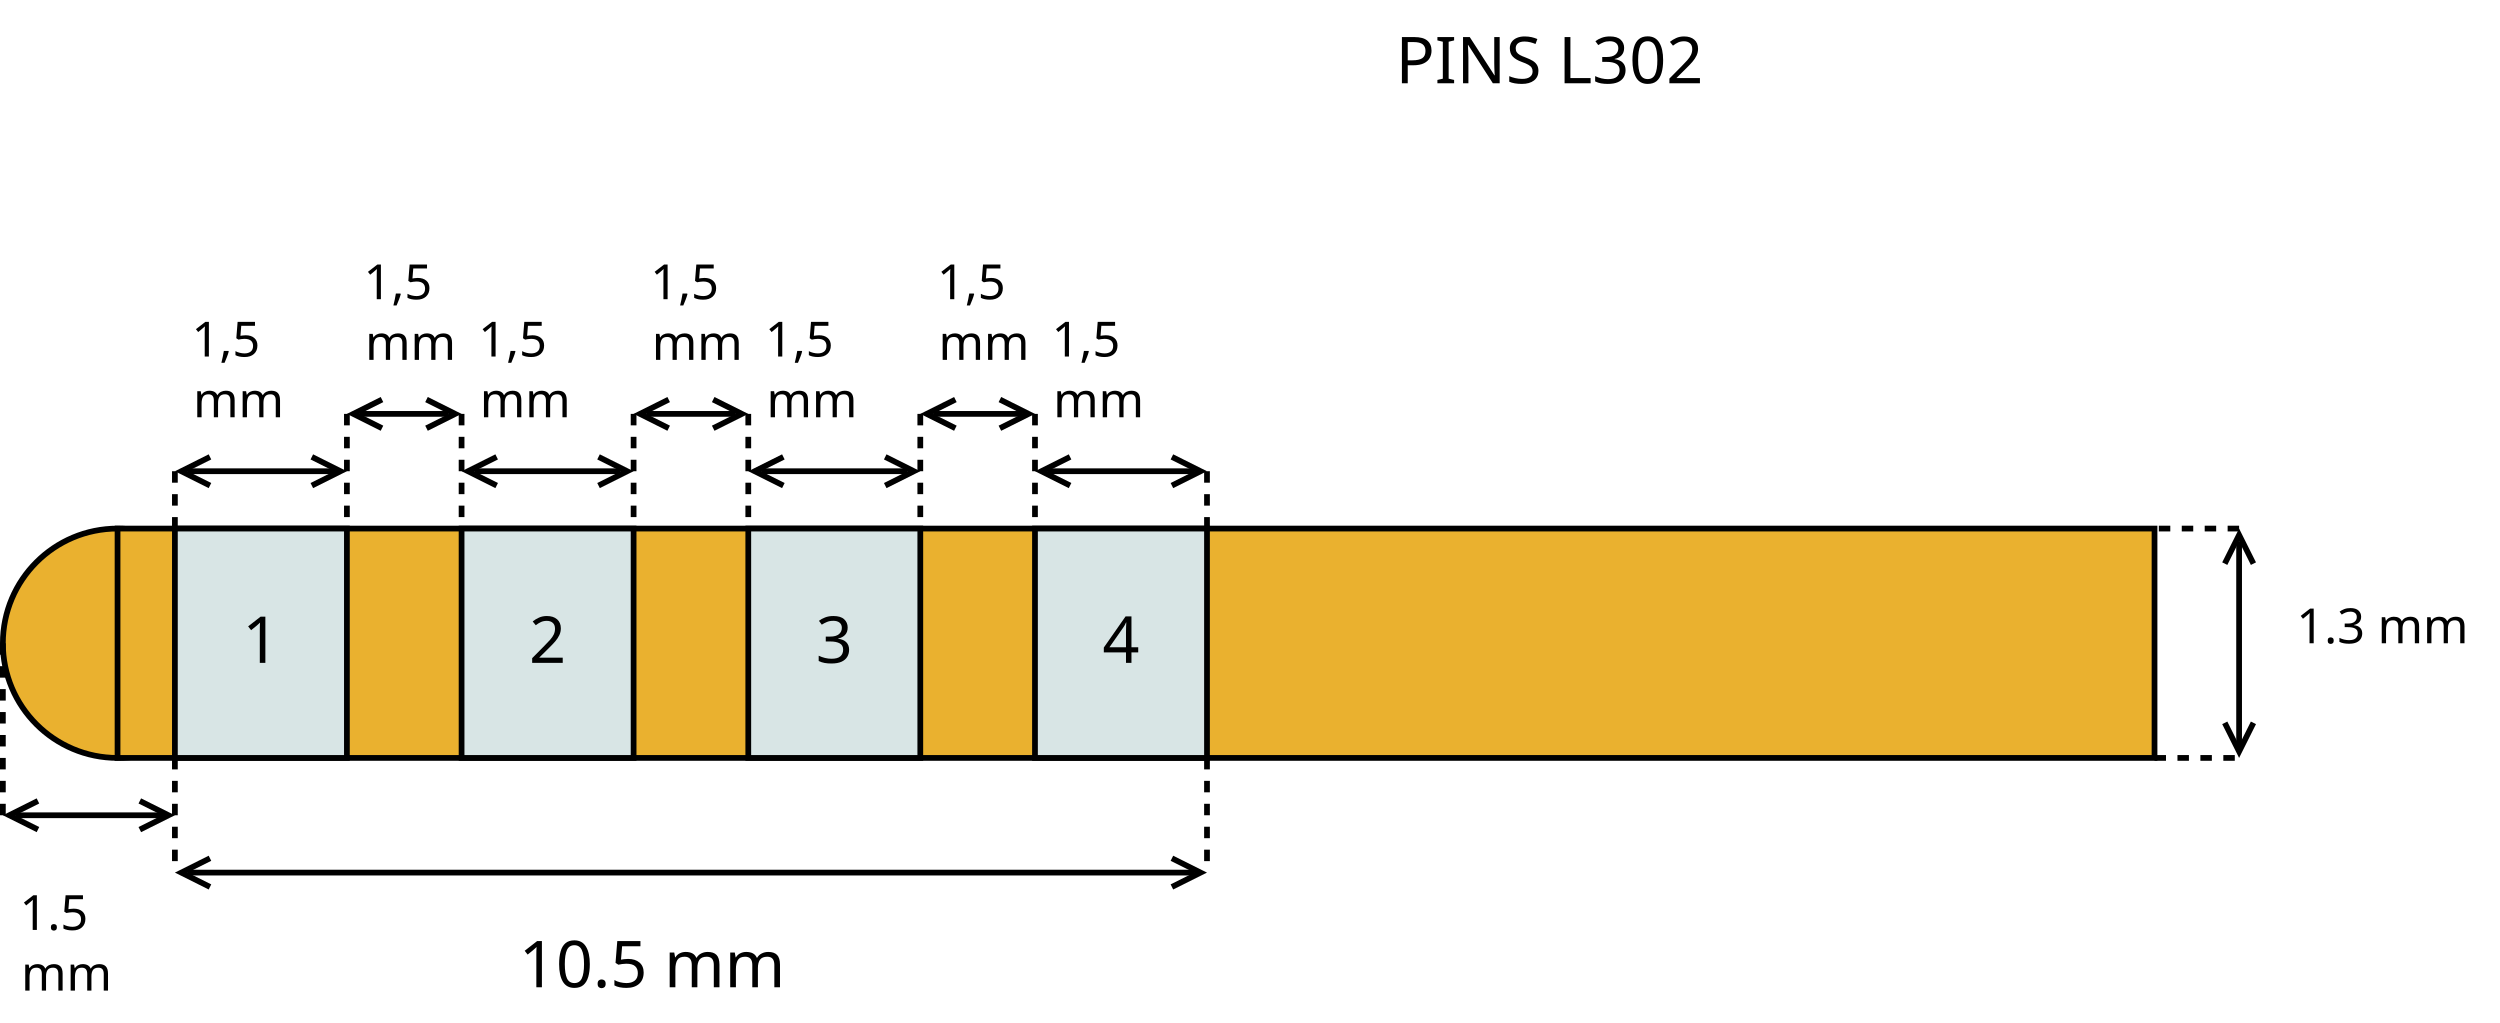
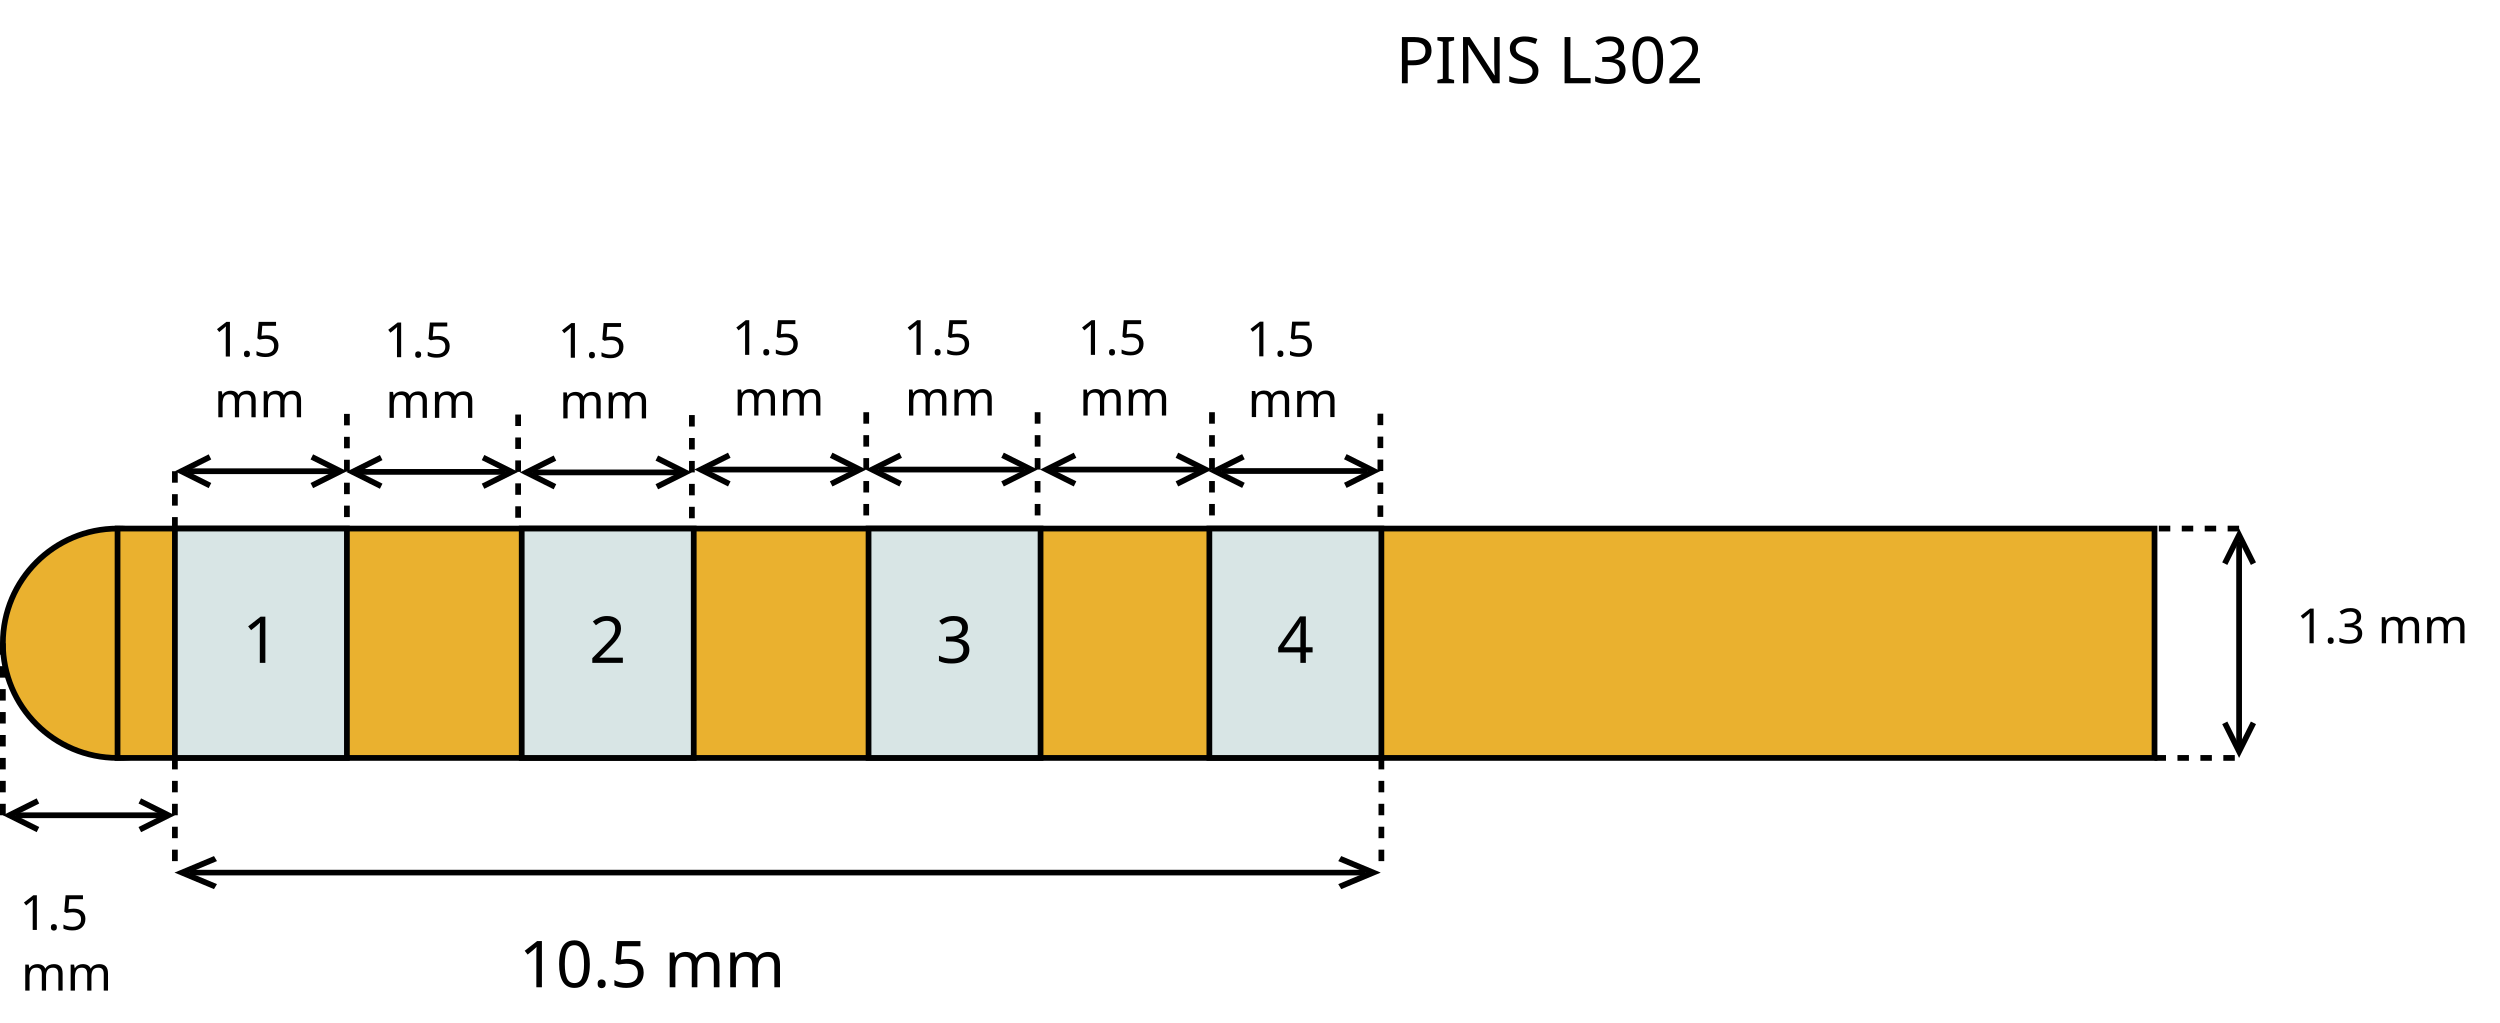
- <svg xmlns="http://www.w3.org/2000/svg" width="44cm" height="18cm" viewBox="79 443 872 342">
+ <svg xmlns="http://www.w3.org/2000/svg" width="44cm" height="18cm" viewBox="79 443 872 342" version="1.1" id="svg1989">
+   <defs id="defs1993" />
  <g id="Background" />
-   <g id="Background" />
-   <g id="Background" />
-   <g id="Background" />
-   <g id="Background" />
-   <g id="Background" />
+   <g id="g1764" />
+   <g id="g1766" />
+   <g id="g1768" />
+   <g id="g1770" />
+   <g id="g1772" />
  <g id="L302">
-     <g>
-       <ellipse style="fill: #eab12f; fill-opacity: 1; stroke-opacity: 1; stroke-width: 2; stroke: #000000" cx="120" cy="660" rx="40" ry="40" />
-       <text font-size="12.8" style="fill: #000000; fill-opacity: 1; stroke: none;text-anchor:middle;font-family:sans-serif;font-style:normal;font-weight:normal" x="120" y="663.881">
-         <tspan x="120" y="663.881" />
+     <g id="g1780">
+       <ellipse style="fill: #eab12f; fill-opacity: 1; stroke-opacity: 1; stroke-width: 2; stroke: #000000" cx="120" cy="660" rx="40" ry="40" id="ellipse1774" />
+       <text font-size="12.8" style="fill: #000000; fill-opacity: 1; stroke: none;text-anchor:middle;font-family:sans-serif;font-style:normal;font-weight:normal" x="120" y="663.881" id="text1778">
+         <tspan x="120" y="663.881" id="tspan1776" />
      </text>
    </g>
-     <g>
-       <rect style="fill: #eab12f; fill-opacity: 1; stroke-opacity: 1; stroke-width: 2; stroke: #000000" x="120" y="620" width="710.498" height="80" rx="0" ry="0" />
-       <text font-size="12.8" style="fill: #000000; fill-opacity: 1; stroke: none;text-anchor:middle;font-family:sans-serif;font-style:normal;font-weight:normal" x="475.249" y="663.881">
-         <tspan x="475.249" y="663.881" />
+     <g id="g1788">
+       <rect style="fill: #eab12f; fill-opacity: 1; stroke-opacity: 1; stroke-width: 2; stroke: #000000" x="120" y="620" width="710.498" height="80" rx="0" ry="0" id="rect1782" />
+       <text font-size="12.8" style="fill: #000000; fill-opacity: 1; stroke: none;text-anchor:middle;font-family:sans-serif;font-style:normal;font-weight:normal" x="475.249" y="663.881" id="text1786">
+         <tspan x="475.249" y="663.881" id="tspan1784" />
      </text>
    </g>
-     <g>
-       <rect style="fill: #d8e5e5; fill-opacity: 1; stroke-opacity: 1; stroke-width: 2; stroke: #000000" x="140" y="620" width="60" height="80" rx="0" ry="0" />
-       <text font-size="22.578" style="fill: #000000; fill-opacity: 1; stroke: none;text-anchor:middle;font-family:sans-serif;font-style:normal;font-weight:normal" x="170" y="666.846">
-         <tspan x="170" y="666.846">1</tspan>
+     <g id="g1796">
+       <rect style="fill: #d8e5e5; fill-opacity: 1; stroke-opacity: 1; stroke-width: 2; stroke: #000000" x="140" y="620" width="60" height="80" rx="0" ry="0" id="rect1790" />
+       <text font-size="22.578" style="fill: #000000; fill-opacity: 1; stroke: none;text-anchor:middle;font-family:sans-serif;font-style:normal;font-weight:normal" x="170" y="666.846" id="text1794">
+         <tspan x="170" y="666.846" id="tspan1792">1</tspan>
      </text>
    </g>
-     <g>
-       <rect style="fill: #d8e5e5; fill-opacity: 1; stroke-opacity: 1; stroke-width: 2; stroke: #000000" x="240" y="620" width="60" height="80" rx="0" ry="0" />
-       <text font-size="22.578" style="fill: #000000; fill-opacity: 1; stroke: none;text-anchor:middle;font-family:sans-serif;font-style:normal;font-weight:normal" x="270" y="666.846">
-         <tspan x="270" y="666.846">2</tspan>
+     <g id="g1804" transform="translate(20.97424)">
+       <rect style="fill:#d8e5e5;fill-opacity:1;stroke:#000000;stroke-width:2;stroke-opacity:1" x="240" y="620" width="60" height="80" rx="0" ry="0" id="rect1798" />
+       <text font-size="22.578px" style="font-style:normal;font-weight:normal;font-family:sans-serif;text-anchor:middle;fill:#000000;fill-opacity:1;stroke:none" x="270" y="666.846" id="text1802">
+         <tspan x="270" y="666.846" id="tspan1800">2</tspan>
      </text>
    </g>
-     <g>
-       <rect style="fill: #d8e5e5; fill-opacity: 1; stroke-opacity: 1; stroke-width: 2; stroke: #000000" x="340" y="620" width="60" height="80" rx="0" ry="0" />
-       <text font-size="22.578" style="fill: #000000; fill-opacity: 1; stroke: none;text-anchor:middle;font-family:sans-serif;font-style:normal;font-weight:normal" x="370" y="666.846">
-         <tspan x="370" y="666.846">3</tspan>
+     <g id="g1812" transform="translate(41.94848)">
+       <rect style="fill:#d8e5e5;fill-opacity:1;stroke:#000000;stroke-width:2;stroke-opacity:1" x="340" y="620" width="60" height="80" rx="0" ry="0" id="rect1806" />
+       <text font-size="22.578px" style="font-style:normal;font-weight:normal;font-family:sans-serif;text-anchor:middle;fill:#000000;fill-opacity:1;stroke:none" x="370" y="666.846" id="text1810">
+         <tspan x="370" y="666.846" id="tspan1808">3</tspan>
      </text>
    </g>
-     <g>
-       <rect style="fill: #d8e5e5; fill-opacity: 1; stroke-opacity: 1; stroke-width: 2; stroke: #000000" x="440" y="620" width="60" height="80" rx="0" ry="0" />
-       <text font-size="22.578" style="fill: #000000; fill-opacity: 1; stroke: none;text-anchor:middle;font-family:sans-serif;font-style:normal;font-weight:normal" x="470" y="666.846">
-         <tspan x="470" y="666.846">4</tspan>
+     <g id="g1820" transform="translate(60.8253)">
+       <rect style="fill:#d8e5e5;fill-opacity:1;stroke:#000000;stroke-width:2;stroke-opacity:1" x="440" y="620" width="60" height="80" rx="0" ry="0" id="rect1814" />
+       <text font-size="22.578px" style="font-style:normal;font-weight:normal;font-family:sans-serif;text-anchor:middle;fill:#000000;fill-opacity:1;stroke:none" x="470" y="666.846" id="text1818">
+         <tspan x="470" y="666.846" id="tspan1816">4</tspan>
      </text>
    </g>
-     <g>
-       <line style="fill: none; stroke-opacity: 1; stroke-width: 2; stroke: #000000" x1="144.472" y1="740" x2="495.528" y2="740" />
-       <polyline style="fill: none; stroke-opacity: 1; stroke-width: 2; stroke: #000000" points="152.236,735 142.236,740 152.236,745 " />
-       <polyline style="fill: none; stroke-opacity: 1; stroke-width: 2; stroke: #000000" points="487.764,745 497.764,740 487.764,735 " />
+     <g id="g1828" transform="matrix(1.168743,0,0,0.9781534,-23.76477,16.16652)">
+       <line style="fill:none;stroke:#000000;stroke-width:2;stroke-opacity:1" x1="144.472" y1="740" x2="495.528" y2="740" id="line1822" />
+       <polyline style="fill:none;stroke:#000000;stroke-width:2;stroke-opacity:1" points="152.236,735 142.236,740 152.236,745 " id="polyline1824" />
+       <polyline style="fill:none;stroke:#000000;stroke-width:2;stroke-opacity:1" points="487.764,745 497.764,740 487.764,735 " id="polyline1826" />
    </g>
-     <text font-size="22.578" style="fill: #000000; fill-opacity: 1; stroke: none;text-anchor:start;font-family:sans-serif;font-style:normal;font-weight:normal" x="260" y="780">
-       <tspan x="260" y="780">10.5 mm</tspan>
+     <text font-size="22.578" style="fill: #000000; fill-opacity: 1; stroke: none;text-anchor:start;font-family:sans-serif;font-style:normal;font-weight:normal" x="260" y="780" id="text1832">
+       <tspan x="260" y="780" id="tspan1830">10.5 mm</tspan>
    </text>
-     <g>
-       <line style="fill: none; stroke-opacity: 1; stroke-width: 2; stroke: #000000" x1="144.473" y1="600" x2="195.528" y2="600" />
-       <polyline style="fill: none; stroke-opacity: 1; stroke-width: 2; stroke: #000000" points="152.236,595 142.236,600 152.236,605 " />
-       <polyline style="fill: none; stroke-opacity: 1; stroke-width: 2; stroke: #000000" points="187.764,605 197.764,600 187.764,595 " />
+     <g id="g1840">
+       <line style="fill:none;stroke:#000000;stroke-width:2;stroke-opacity:1" x1="144.473" y1="600" x2="195.528" y2="600" id="line1834" />
+       <polyline style="fill:none;stroke:#000000;stroke-width:2;stroke-opacity:1" points="152.236,595 142.236,600 152.236,605 " id="polyline1836" />
+       <polyline style="fill:none;stroke:#000000;stroke-width:2;stroke-opacity:1" points="187.764,605 197.764,600 187.764,595 " id="polyline1838" />
    </g>
-     <g>
-       <line style="fill: none; stroke-opacity: 1; stroke-width: 2; stroke: #000000" x1="244.472" y1="600" x2="295.528" y2="600" />
-       <polyline style="fill: none; stroke-opacity: 1; stroke-width: 2; stroke: #000000" points="252.236,595 242.236,600 252.236,605 " />
-       <polyline style="fill: none; stroke-opacity: 1; stroke-width: 2; stroke: #000000" points="287.764,605 297.764,600 287.764,595 " />
+     <text font-size="16.933px" style="font-style:normal;font-weight:normal;font-family:sans-serif;text-anchor:middle;fill:#000000;fill-opacity:1;stroke:none" x="167.341" y="560" id="text1894">
+       <tspan x="167.341" y="560" id="tspan1890">1.5</tspan>
+       <tspan xml:space="preserve" x="167.341" y="581.167" id="tspan1892"> mm</tspan>
+     </text>
+     <g id="g1938">
+       <line style="fill: none; stroke-opacity: 1; stroke-width: 2; stroke: #000000" x1="860" y1="624.472" x2="860" y2="695.528" id="line1932" />
+       <polyline style="fill: none; stroke-opacity: 1; stroke-width: 2; stroke: #000000" points="865,632.236 860,622.236 855,632.236 " id="polyline1934" />
+       <polyline style="fill: none; stroke-opacity: 1; stroke-width: 2; stroke: #000000" points="855,687.764 860,697.764 865,687.764 " id="polyline1936" />
    </g>
-     <g>
-       <line style="fill: none; stroke-opacity: 1; stroke-width: 2; stroke: #000000" x1="344.472" y1="600" x2="395.528" y2="600" />
-       <polyline style="fill: none; stroke-opacity: 1; stroke-width: 2; stroke: #000000" points="352.236,595 342.236,600 352.236,605 " />
-       <polyline style="fill: none; stroke-opacity: 1; stroke-width: 2; stroke: #000000" points="387.764,605 397.764,600 387.764,595 " />
+     <text font-size="16.933" style="fill: #000000; fill-opacity: 1; stroke: none;text-anchor:start;font-family:sans-serif;font-style:normal;font-weight:normal" x="880" y="660" id="text1942">
+       <tspan x="880" y="660" id="tspan1940">1.3 mm </tspan>
+     </text>
+     <g id="g1950">
+       <line style="fill: none; stroke-opacity: 1; stroke-width: 2; stroke: #000000" x1="84.472" y1="720" x2="135.528" y2="720" id="line1944" />
+       <polyline style="fill: none; stroke-opacity: 1; stroke-width: 2; stroke: #000000" points="92.236,715 82.236,720 92.236,725 " id="polyline1946" />
+       <polyline style="fill: none; stroke-opacity: 1; stroke-width: 2; stroke: #000000" points="127.764,725 137.764,720 127.764,715 " id="polyline1948" />
    </g>
-     <g>
-       <line style="fill: none; stroke-opacity: 1; stroke-width: 2; stroke: #000000" x1="444.472" y1="600" x2="495.528" y2="600" />
-       <polyline style="fill: none; stroke-opacity: 1; stroke-width: 2; stroke: #000000" points="452.236,595 442.236,600 452.236,605 " />
-       <polyline style="fill: none; stroke-opacity: 1; stroke-width: 2; stroke: #000000" points="487.764,605 497.764,600 487.764,595 " />
+     <text font-size="16.933" style="fill: #000000; fill-opacity: 1; stroke: none;text-anchor:middle;font-family:sans-serif;font-style:normal;font-weight:normal" x="100" y="760" id="text1956">
+       <tspan x="100" y="760" id="tspan1952">1.5</tspan>
+       <tspan xml:space="preserve" x="100" y="781.167" id="tspan1954"> mm</tspan>
+     </text>
+     <text font-size="22.578" style="fill: #000000; fill-opacity: 1; stroke: none;text-anchor:start;font-family:sans-serif;font-style:normal;font-weight:normal" x="565.802" y="464.686" id="text1960">
+       <tspan x="565.802" y="464.686" id="tspan1958">PINS L302</tspan>
+     </text>
+     <line style="fill:none;stroke:#000000;stroke-width:2;stroke-dasharray:4;stroke-opacity:1" x1="560.825" y1="700" x2="560.825" y2="740" id="line1962" />
+     <line style="fill: none; stroke-opacity: 1; stroke-width: 2; stroke-dasharray: 4; stroke: #000000" x1="140" y1="600" x2="140" y2="620" id="line1968" />
+     <line style="fill:none;stroke:#000000;stroke-width:2;stroke-dasharray:4;stroke-opacity:1" x1="200" y1="580" x2="200" y2="620" id="line1970" />
+     <line style="fill: none; stroke-opacity: 1; stroke-width: 2; stroke-dasharray: 4; stroke: #000000" x1="140" y1="700" x2="140" y2="740" id="line1980" />
+     <line style="fill: none; stroke-opacity: 1; stroke-width: 2; stroke-dasharray: 4; stroke: #000000" x1="80" y1="660" x2="80" y2="720" id="line1982" />
+     <line style="fill: none; stroke-opacity: 1; stroke-width: 2; stroke-dasharray: 4; stroke: #000000" x1="860" y1="620" x2="830.498" y2="620" id="line1984" />
+     <line style="fill: none; stroke-opacity: 1; stroke-width: 2; stroke-dasharray: 4; stroke: #000000" x1="830.498" y1="700" x2="860" y2="700" id="line1986" />
+     <g id="g1840-3" transform="translate(59.72165,0.2294354)">
+       <line style="fill:none;stroke:#000000;stroke-width:2;stroke-opacity:1" x1="144.473" y1="600" x2="195.528" y2="600" id="line1834-6" />
+       <polyline style="fill:none;stroke:#000000;stroke-width:2;stroke-opacity:1" points="152.236,595 142.236,600 152.236,605 " id="polyline1836-7" />
+       <polyline style="fill:none;stroke:#000000;stroke-width:2;stroke-opacity:1" points="187.764,605 197.764,600 187.764,595 " id="polyline1838-5" />
    </g>
-     <g>
-       <line style="fill: none; stroke-opacity: 1; stroke-width: 2; stroke: #000000" x1="204.472" y1="580" x2="235.528" y2="580" />
-       <polyline style="fill: none; stroke-opacity: 1; stroke-width: 2; stroke: #000000" points="212.236,575 202.236,580 212.236,585 " />
-       <polyline style="fill: none; stroke-opacity: 1; stroke-width: 2; stroke: #000000" points="227.764,585 237.764,580 227.764,575 " />
+     <text font-size="16.933px" style="font-style:normal;font-weight:normal;font-family:sans-serif;text-anchor:middle;fill:#000000;fill-opacity:1;stroke:none" x="227.063" y="560.229" id="text1894-3">
+       <tspan x="227.063" y="560.229" id="tspan1890-5">1.5</tspan>
+       <tspan xml:space="preserve" x="227.063" y="581.396" id="tspan1892-6"> mm</tspan>
+     </text>
+     <line style="fill:none;stroke:#000000;stroke-width:2;stroke-dasharray:4;stroke-opacity:1" x1="259.722" y1="580.229" x2="259.722" y2="620.229" id="line1970-2" />
+     <g id="g1840-9" transform="translate(120.3334,0.411543)">
+       <line style="fill:none;stroke:#000000;stroke-width:2;stroke-opacity:1" x1="144.473" y1="600" x2="195.528" y2="600" id="line1834-1" />
+       <polyline style="fill:none;stroke:#000000;stroke-width:2;stroke-opacity:1" points="152.236,595 142.236,600 152.236,605 " id="polyline1836-2" />
+       <polyline style="fill:none;stroke:#000000;stroke-width:2;stroke-opacity:1" points="187.764,605 197.764,600 187.764,595 " id="polyline1838-7" />
    </g>
-     <g>
-       <line style="fill: none; stroke-opacity: 1; stroke-width: 2; stroke: #000000" x1="304.472" y1="580" x2="335.528" y2="580" />
-       <polyline style="fill: none; stroke-opacity: 1; stroke-width: 2; stroke: #000000" points="312.236,575 302.236,580 312.236,585 " />
-       <polyline style="fill: none; stroke-opacity: 1; stroke-width: 2; stroke: #000000" points="327.764,585 337.764,580 327.764,575 " />
+     <text font-size="16.933px" style="font-style:normal;font-weight:normal;font-family:sans-serif;text-anchor:middle;fill:#000000;fill-opacity:1;stroke:none" x="287.674" y="560.412" id="text1894-0">
+       <tspan x="287.674" y="560.412" id="tspan1890-9">1.5</tspan>
+       <tspan xml:space="preserve" x="287.674" y="581.579" id="tspan1892-3"> mm</tspan>
+     </text>
+     <line style="fill:none;stroke:#000000;stroke-width:2;stroke-dasharray:4;stroke-opacity:1" x1="320.333" y1="580.412" x2="320.333" y2="620.412" id="line1970-6" />
+     <g id="g1840-0" transform="translate(181.1398,-0.5806262)">
+       <line style="fill:none;stroke:#000000;stroke-width:2;stroke-opacity:1" x1="144.473" y1="600" x2="195.528" y2="600" id="line1834-62" />
+       <polyline style="fill:none;stroke:#000000;stroke-width:2;stroke-opacity:1" points="152.236,595 142.236,600 152.236,605 " id="polyline1836-6" />
+       <polyline style="fill:none;stroke:#000000;stroke-width:2;stroke-opacity:1" points="187.764,605 197.764,600 187.764,595 " id="polyline1838-1" />
    </g>
-     <g>
-       <line style="fill: none; stroke-opacity: 1; stroke-width: 2; stroke: #000000" x1="404.472" y1="580" x2="435.528" y2="580" />
-       <polyline style="fill: none; stroke-opacity: 1; stroke-width: 2; stroke: #000000" points="412.236,575 402.236,580 412.236,585 " />
-       <polyline style="fill: none; stroke-opacity: 1; stroke-width: 2; stroke: #000000" points="427.764,585 437.764,580 427.764,575 " />
+     <text font-size="16.933px" style="font-style:normal;font-weight:normal;font-family:sans-serif;text-anchor:middle;fill:#000000;fill-opacity:1;stroke:none" x="348.481" y="559.419" id="text1894-8">
+       <tspan x="348.481" y="559.419" id="tspan1890-7">1.5</tspan>
+       <tspan xml:space="preserve" x="348.481" y="580.586" id="tspan1892-9"> mm</tspan>
+     </text>
+     <line style="fill:none;stroke:#000000;stroke-width:2;stroke-dasharray:4;stroke-opacity:1" x1="381.14" y1="579.419" x2="381.14" y2="619.419" id="line1970-20" />
+     <g id="g1840-2" transform="translate(240.9163,-0.5806262)">
+       <line style="fill:none;stroke:#000000;stroke-width:2;stroke-opacity:1" x1="144.473" y1="600" x2="195.528" y2="600" id="line1834-3" />
+       <polyline style="fill:none;stroke:#000000;stroke-width:2;stroke-opacity:1" points="152.236,595 142.236,600 152.236,605 " id="polyline1836-75" />
+       <polyline style="fill:none;stroke:#000000;stroke-width:2;stroke-opacity:1" points="187.764,605 197.764,600 187.764,595 " id="polyline1838-9" />
    </g>
-     <text font-size="16.933" style="fill: #000000; fill-opacity: 1; stroke: none;text-anchor:middle;font-family:sans-serif;font-style:normal;font-weight:normal" x="160" y="560">
-       <tspan x="160" y="560">1,5</tspan>
-       <tspan xml:space="preserve" x="160" y="581.167"> mm</tspan>
+     <text font-size="16.933px" style="font-style:normal;font-weight:normal;font-family:sans-serif;text-anchor:middle;fill:#000000;fill-opacity:1;stroke:none" x="408.257" y="559.419" id="text1894-2">
+       <tspan x="408.257" y="559.419" id="tspan1890-2">1.5</tspan>
+       <tspan xml:space="preserve" x="408.257" y="580.586" id="tspan1892-8"> mm</tspan>
    </text>
-     <text font-size="16.933" style="fill: #000000; fill-opacity: 1; stroke: none;text-anchor:middle;font-family:sans-serif;font-style:normal;font-weight:normal" x="220" y="540">
-       <tspan x="220" y="540">1,5</tspan>
-       <tspan xml:space="preserve" x="220" y="561.167"> mm</tspan>
+     <line style="fill:none;stroke:#000000;stroke-width:2;stroke-dasharray:4;stroke-opacity:1" x1="440.916" y1="579.419" x2="440.916" y2="619.419" id="line1970-9" />
+     <g id="g1840-7" transform="translate(301.7414,-0.5806262)">
+       <line style="fill:none;stroke:#000000;stroke-width:2;stroke-opacity:1" x1="144.473" y1="600" x2="195.528" y2="600" id="line1834-36" />
+       <polyline style="fill:none;stroke:#000000;stroke-width:2;stroke-opacity:1" points="152.236,595 142.236,600 152.236,605 " id="polyline1836-1" />
+       <polyline style="fill:none;stroke:#000000;stroke-width:2;stroke-opacity:1" points="187.764,605 197.764,600 187.764,595 " id="polyline1838-2" />
+     </g>
+     <text font-size="16.933px" style="font-style:normal;font-weight:normal;font-family:sans-serif;text-anchor:middle;fill:#000000;fill-opacity:1;stroke:none" x="469.082" y="559.419" id="text1894-9">
+       <tspan x="469.082" y="559.419" id="tspan1890-3">1.5</tspan>
+       <tspan xml:space="preserve" x="469.082" y="580.586" id="tspan1892-1"> mm</tspan>
    </text>
-     <text font-size="16.933" style="fill: #000000; fill-opacity: 1; stroke: none;text-anchor:middle;font-family:sans-serif;font-style:normal;font-weight:normal" x="260" y="560">
-       <tspan x="260" y="560">1,5</tspan>
-       <tspan xml:space="preserve" x="260" y="581.167"> mm</tspan>
+     <line style="fill:none;stroke:#000000;stroke-width:2;stroke-dasharray:4;stroke-opacity:1" x1="501.741" y1="579.419" x2="501.741" y2="619.419" id="line1970-94" />
+     <g id="g1840-78" transform="translate(360.4756,-0.07199694)">
+       <line style="fill:none;stroke:#000000;stroke-width:2;stroke-opacity:1" x1="144.473" y1="600" x2="195.528" y2="600" id="line1834-4" />
+       <polyline style="fill:none;stroke:#000000;stroke-width:2;stroke-opacity:1" points="152.236,595 142.236,600 152.236,605 " id="polyline1836-5" />
+       <polyline style="fill:none;stroke:#000000;stroke-width:2;stroke-opacity:1" points="187.764,605 197.764,600 187.764,595 " id="polyline1838-0" />
+     </g>
+     <text font-size="16.933px" style="font-style:normal;font-weight:normal;font-family:sans-serif;text-anchor:middle;fill:#000000;fill-opacity:1;stroke:none" x="527.817" y="559.928" id="text1894-36">
+       <tspan x="527.817" y="559.928" id="tspan1890-1">1.5</tspan>
+       <tspan xml:space="preserve" x="527.817" y="581.095" id="tspan1892-0"> mm</tspan>
    </text>
-     <text font-size="16.933" style="fill: #000000; fill-opacity: 1; stroke: none;text-anchor:middle;font-family:sans-serif;font-style:normal;font-weight:normal" x="320" y="540">
-       <tspan x="320" y="540">1,5</tspan>
-       <tspan xml:space="preserve" x="320" y="561.167"> mm</tspan>
-     </text>
-     <text font-size="16.933" style="fill: #000000; fill-opacity: 1; stroke: none;text-anchor:middle;font-family:sans-serif;font-style:normal;font-weight:normal" x="420" y="540">
-       <tspan x="420" y="540">1,5</tspan>
-       <tspan xml:space="preserve" x="420" y="561.167"> mm</tspan>
-     </text>
-     <text font-size="16.933" style="fill: #000000; fill-opacity: 1; stroke: none;text-anchor:middle;font-family:sans-serif;font-style:normal;font-weight:normal" x="360" y="560">
-       <tspan x="360" y="560">1,5</tspan>
-       <tspan xml:space="preserve" x="360" y="581.167"> mm</tspan>
-     </text>
-     <text font-size="16.933" style="fill: #000000; fill-opacity: 1; stroke: none;text-anchor:middle;font-family:sans-serif;font-style:normal;font-weight:normal" x="460" y="560">
-       <tspan x="460" y="560">1,5</tspan>
-       <tspan xml:space="preserve" x="460" y="581.167"> mm</tspan>
-     </text>
-     <g>
-       <line style="fill: none; stroke-opacity: 1; stroke-width: 2; stroke: #000000" x1="860" y1="624.472" x2="860" y2="695.528" />
-       <polyline style="fill: none; stroke-opacity: 1; stroke-width: 2; stroke: #000000" points="865,632.236 860,622.236 855,632.236 " />
-       <polyline style="fill: none; stroke-opacity: 1; stroke-width: 2; stroke: #000000" points="855,687.764 860,697.764 865,687.764 " />
-     </g>
-     <text font-size="16.933" style="fill: #000000; fill-opacity: 1; stroke: none;text-anchor:start;font-family:sans-serif;font-style:normal;font-weight:normal" x="880" y="660">
-       <tspan x="880" y="660">1.3 mm </tspan>
-     </text>
-     <g>
-       <line style="fill: none; stroke-opacity: 1; stroke-width: 2; stroke: #000000" x1="84.472" y1="720" x2="135.528" y2="720" />
-       <polyline style="fill: none; stroke-opacity: 1; stroke-width: 2; stroke: #000000" points="92.236,715 82.236,720 92.236,725 " />
-       <polyline style="fill: none; stroke-opacity: 1; stroke-width: 2; stroke: #000000" points="127.764,725 137.764,720 127.764,715 " />
-     </g>
-     <text font-size="16.933" style="fill: #000000; fill-opacity: 1; stroke: none;text-anchor:middle;font-family:sans-serif;font-style:normal;font-weight:normal" x="100" y="760">
-       <tspan x="100" y="760">1.5</tspan>
-       <tspan xml:space="preserve" x="100" y="781.167"> mm</tspan>
-     </text>
-     <text font-size="22.578" style="fill: #000000; fill-opacity: 1; stroke: none;text-anchor:start;font-family:sans-serif;font-style:normal;font-weight:normal" x="565.802" y="464.686">
-       <tspan x="565.802" y="464.686">PINS L302</tspan>
-     </text>
-     <line style="fill: none; stroke-opacity: 1; stroke-width: 2; stroke-dasharray: 4; stroke: #000000" x1="500" y1="700" x2="500" y2="740" />
-     <line style="fill: none; stroke-opacity: 1; stroke-width: 2; stroke-dasharray: 4; stroke: #000000" x1="500" y1="600" x2="500" y2="620" />
-     <line style="fill: none; stroke-opacity: 1; stroke-width: 2; stroke-dasharray: 4; stroke: #000000" x1="440" y1="580" x2="440" y2="620" />
-     <line style="fill: none; stroke-opacity: 1; stroke-width: 2; stroke-dasharray: 4; stroke: #000000" x1="140" y1="600" x2="140" y2="620" />
-     <line style="fill: none; stroke-opacity: 1; stroke-width: 2; stroke-dasharray: 4; stroke: #000000" x1="200" y1="580" x2="200" y2="620" />
-     <line style="fill: none; stroke-opacity: 1; stroke-width: 2; stroke-dasharray: 4; stroke: #000000" x1="240" y1="580" x2="240" y2="620" />
-     <line style="fill: none; stroke-opacity: 1; stroke-width: 2; stroke-dasharray: 4; stroke: #000000" x1="300" y1="580" x2="300" y2="620" />
-     <line style="fill: none; stroke-opacity: 1; stroke-width: 2; stroke-dasharray: 4; stroke: #000000" x1="340" y1="580" x2="340" y2="620" />
-     <line style="fill: none; stroke-opacity: 1; stroke-width: 2; stroke-dasharray: 4; stroke: #000000" x1="400" y1="580" x2="400" y2="620" />
-     <line style="fill: none; stroke-opacity: 1; stroke-width: 2; stroke-dasharray: 4; stroke: #000000" x1="140" y1="700" x2="140" y2="740" />
-     <line style="fill: none; stroke-opacity: 1; stroke-width: 2; stroke-dasharray: 4; stroke: #000000" x1="80" y1="660" x2="80" y2="720" />
-     <line style="fill: none; stroke-opacity: 1; stroke-width: 2; stroke-dasharray: 4; stroke: #000000" x1="860" y1="620" x2="830.498" y2="620" />
-     <line style="fill: none; stroke-opacity: 1; stroke-width: 2; stroke-dasharray: 4; stroke: #000000" x1="830.498" y1="700" x2="860" y2="700" />
+     <line style="fill:none;stroke:#000000;stroke-width:2;stroke-dasharray:4;stroke-opacity:1" x1="560.476" y1="579.928" x2="560.476" y2="619.928" id="line1970-63" />
  </g>
</svg>
